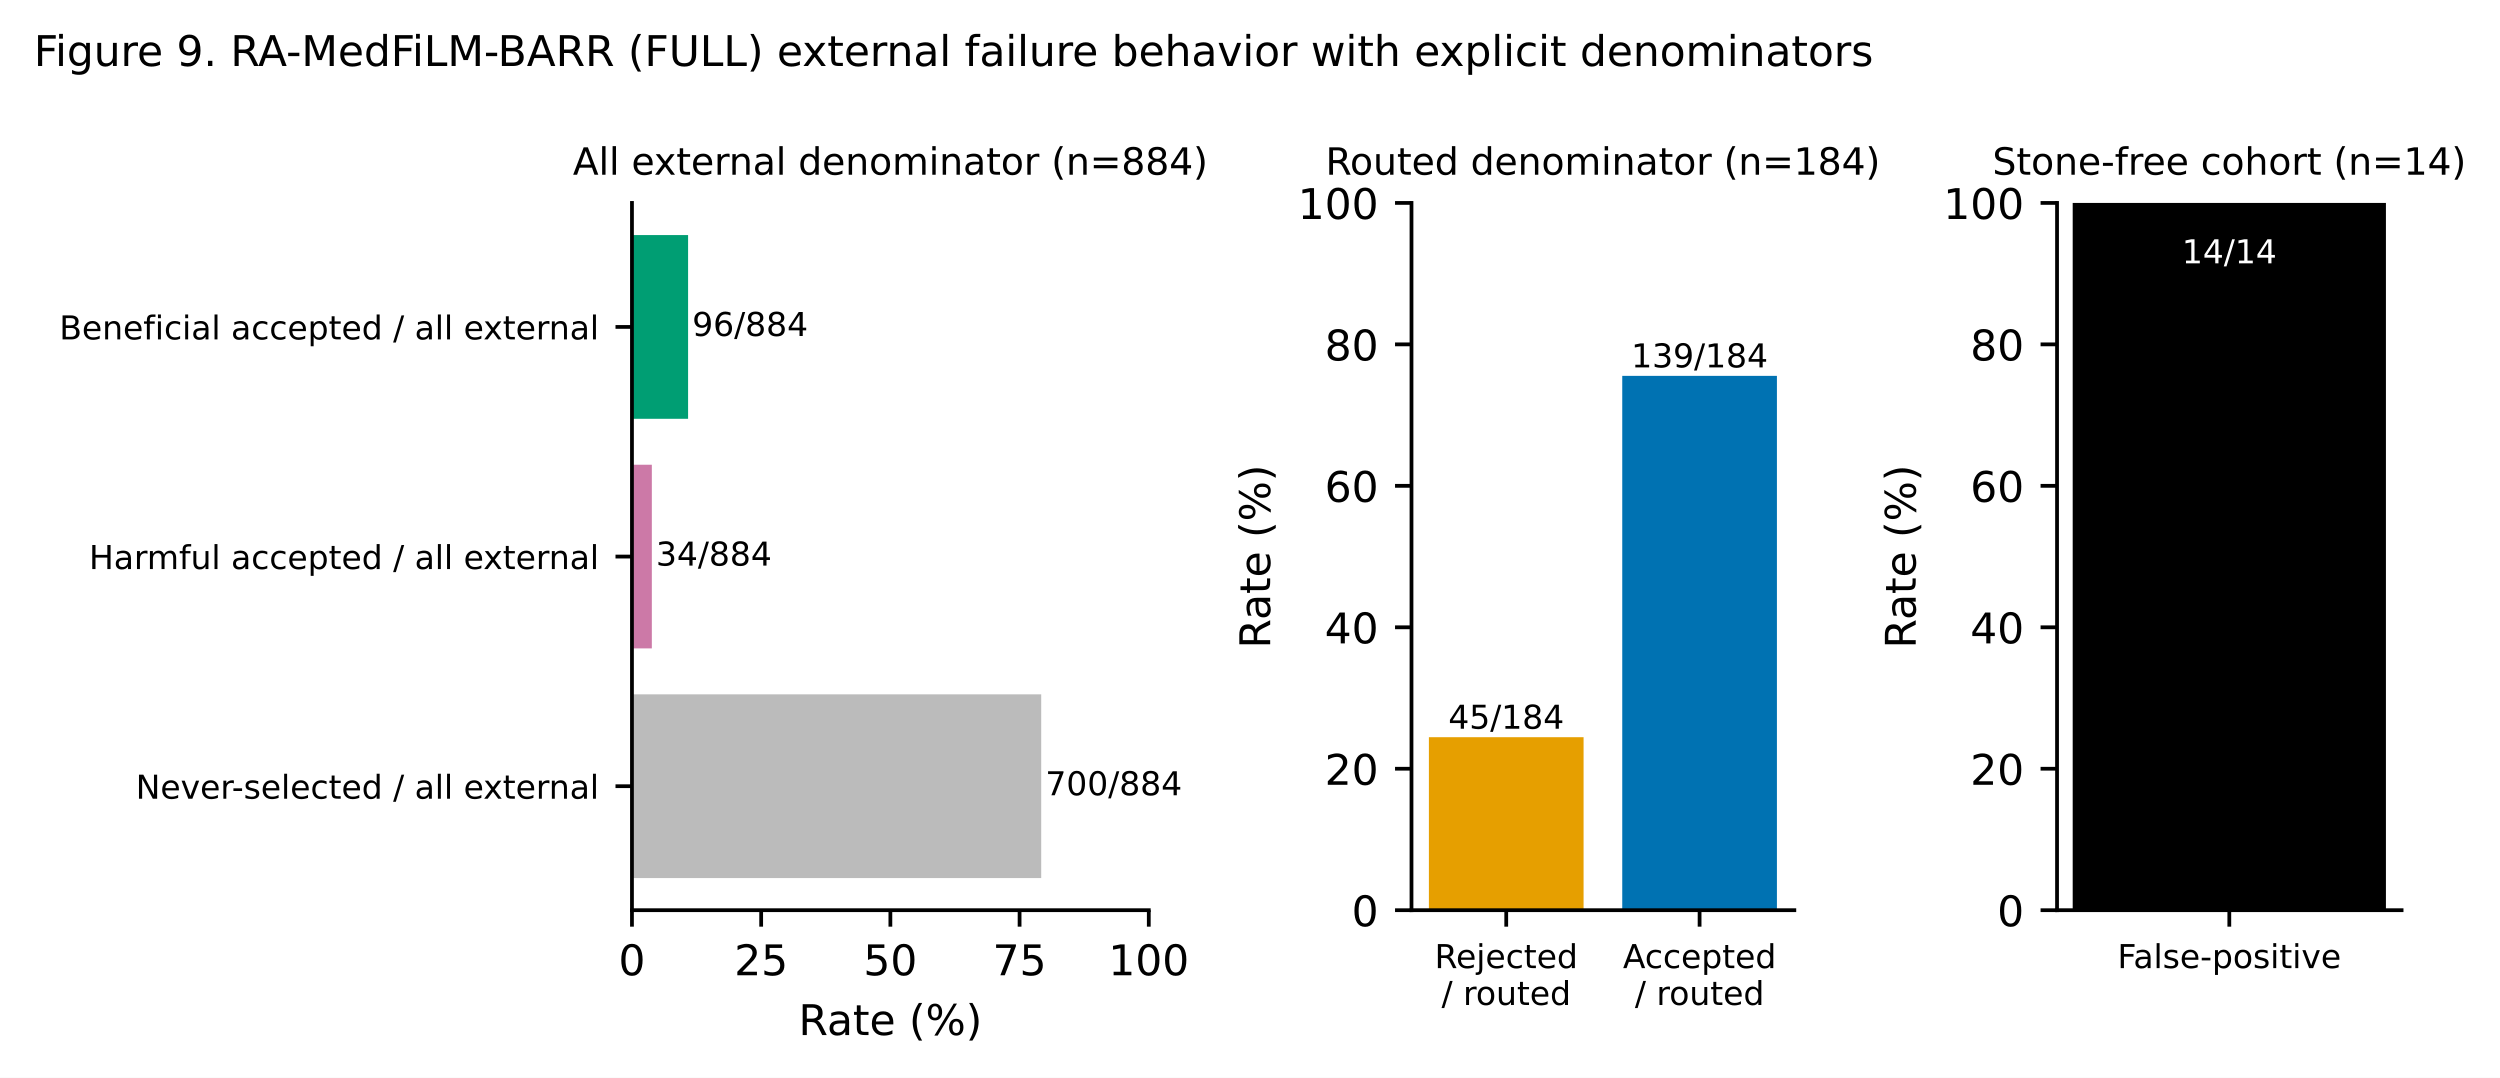
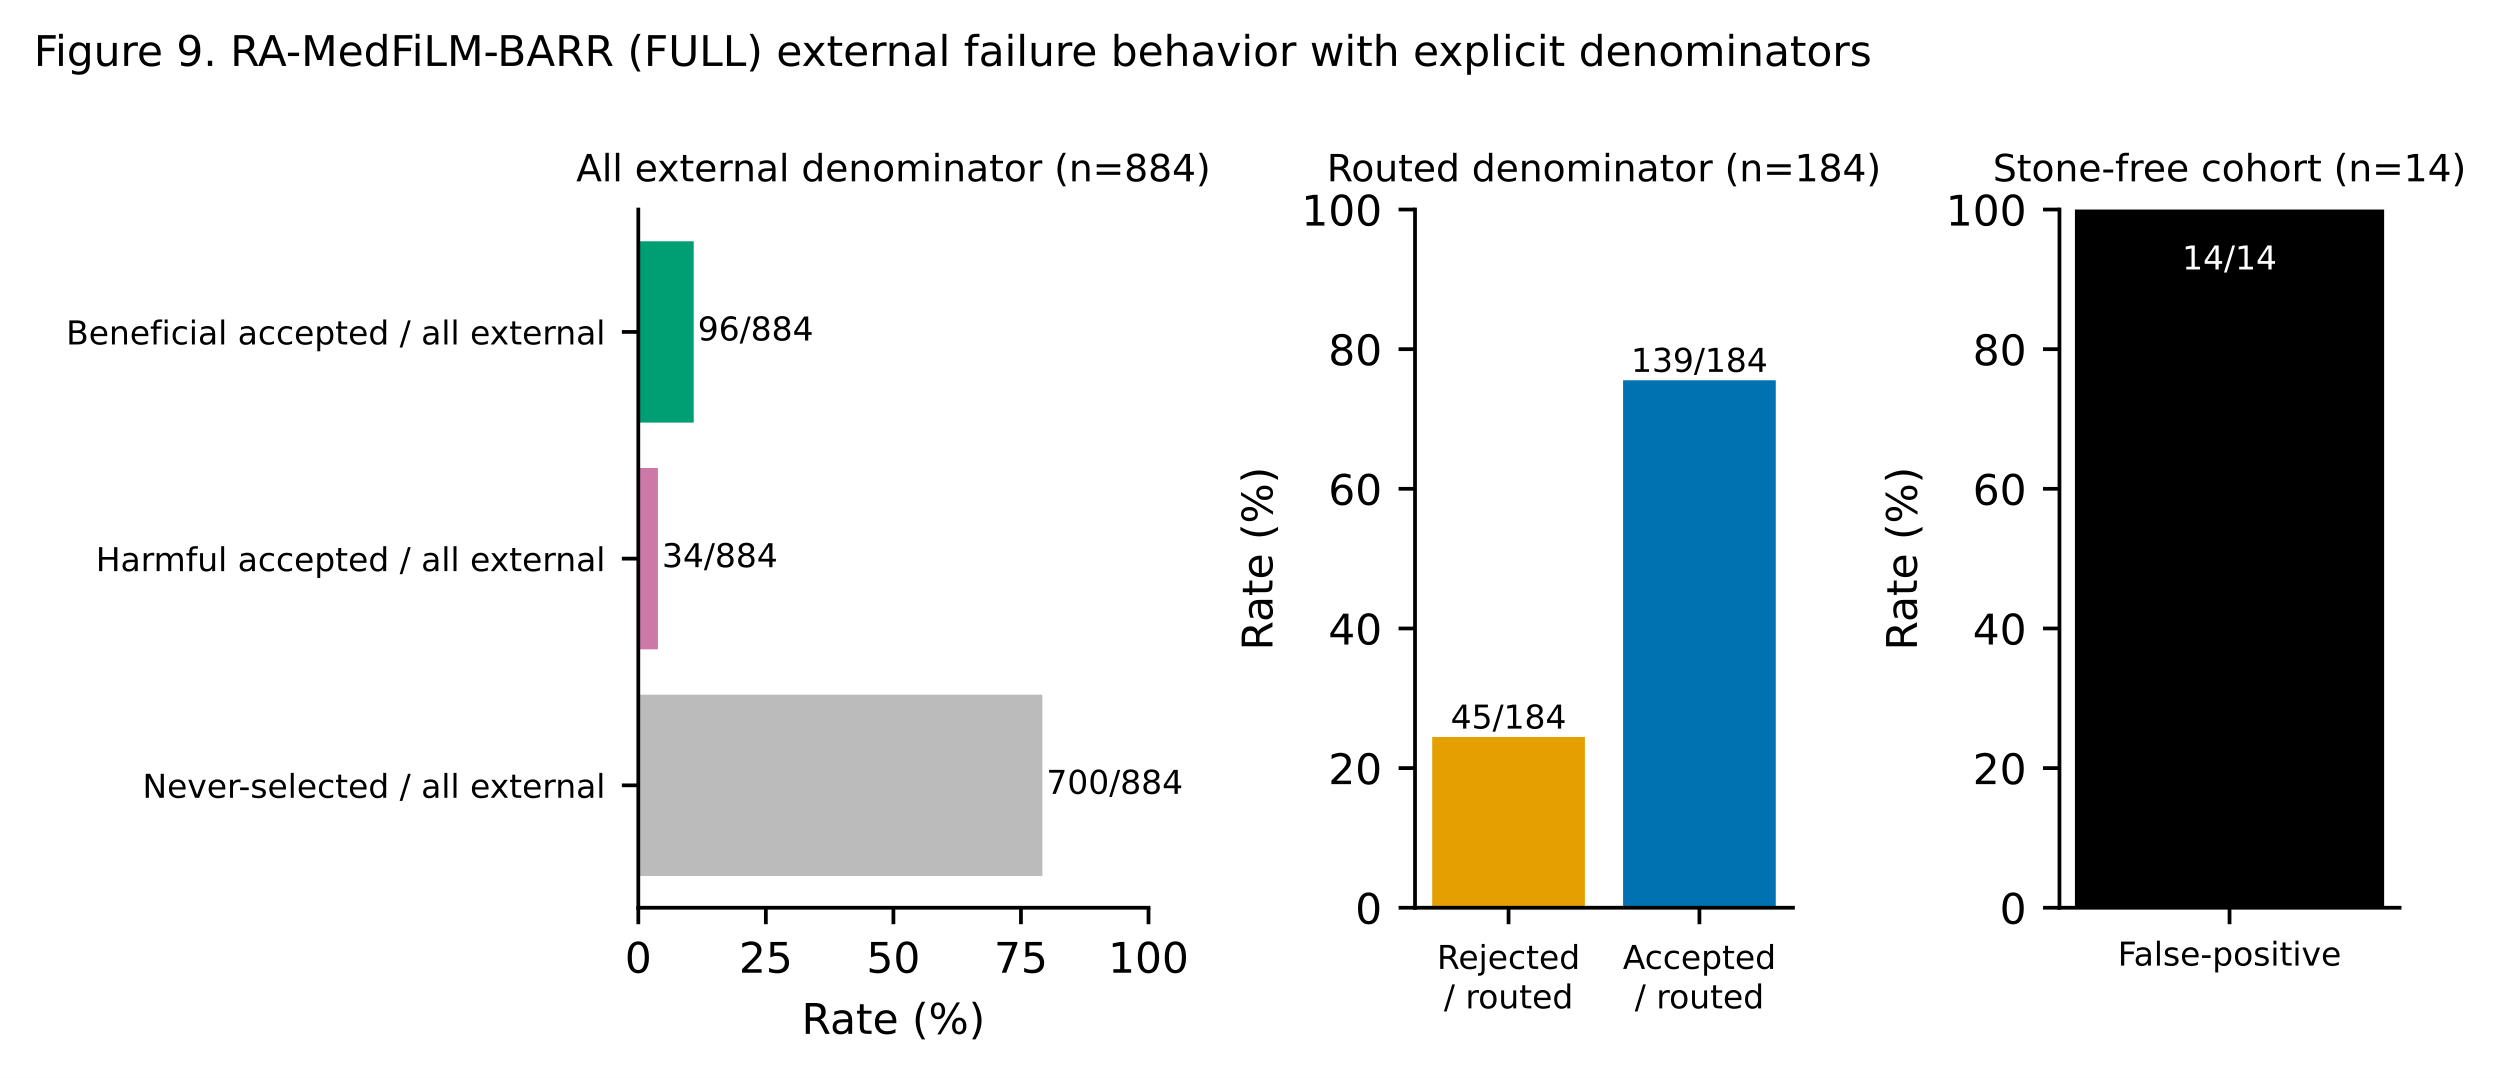
- <svg xmlns="http://www.w3.org/2000/svg" xmlns:xlink="http://www.w3.org/1999/xlink" width="531.624pt" height="229.173pt" viewBox="0 0 531.624 229.173" version="1.1">
+ <svg xmlns="http://www.w3.org/2000/svg" xmlns:xlink="http://www.w3.org/1999/xlink" width="532.065pt" height="229.39pt" viewBox="0 0 532.065 229.39" version="1.1">
  <defs>
    <style type="text/css">*{stroke-linejoin: round; stroke-linecap: butt}</style>
  </defs>
  <g id="figure_1">
    <g id="patch_1">
-       <path d="M 0 229.173 L 531.624 229.173 L 531.624 0 L 0 0 z " style="fill: #ffffff" />
+       <path d="M 0 229.39 L 532.065 229.39 L 532.065 0 L 0 0 z " style="fill: #ffffff" />
    </g>
    <g id="axes_1">
      <g id="patch_2">
-         <path d="M 134.386 193.552 L 244.288 193.552 L 244.288 43.152 L 134.386 43.152 z " style="fill: #ffffff" />
+         <path d="M 135.849 193.19 L 244.431 193.19 L 244.431 44.594 L 135.849 44.594 z " style="fill: #ffffff" />
      </g>
      <g id="patch_3">
-         <path d="M 134.386 186.716 L 221.413 186.716 L 221.413 147.651 L 134.386 147.651 z " clip-path="url(#pa6ca5565c9)" style="fill: #bbbbbb" />
+         <path d="M 135.849 186.436 L 221.83 186.436 L 221.83 147.839 L 135.849 147.839 z " clip-path="url(#paae18b56b0)" style="fill: #bbbbbb" />
      </g>
      <g id="patch_4">
-         <path d="M 134.386 137.884 L 138.613 137.884 L 138.613 98.82 L 134.386 98.82 z " clip-path="url(#pa6ca5565c9)" style="fill: #cc79a7" />
+         <path d="M 135.849 138.19 L 140.025 138.19 L 140.025 99.594 L 135.849 99.594 z " clip-path="url(#paae18b56b0)" style="fill: #cc79a7" />
      </g>
      <g id="patch_5">
-         <path d="M 134.386 89.053 L 146.321 89.053 L 146.321 49.988 L 134.386 49.988 z " clip-path="url(#pa6ca5565c9)" style="fill: #009e73" />
+         <path d="M 135.849 89.945 L 147.64 89.945 L 147.64 51.348 L 135.849 51.348 z " clip-path="url(#paae18b56b0)" style="fill: #009e73" />
      </g>
      <g id="matplotlib.axis_1">
        <g id="xtick_1">
          <g id="line2d_1">
            <defs>
              <path id="m636daeb919" d="M 0 0 L 0 3.5 " style="stroke: #000000; stroke-width: 0.8" />
            </defs>
            <g>
-               <use xlink:href="#m636daeb919" x="134.386" y="193.552" style="stroke: #000000; stroke-width: 0.8" />
+               <use xlink:href="#m636daeb919" x="135.849" y="193.19" style="stroke: #000000; stroke-width: 0.8" />
            </g>
          </g>
          <g id="text_1">
-             <text style="font-size: 9px; font-family: 'DejaVu Sans'; text-anchor: middle" x="134.386" y="207.391" transform="rotate(-0 134.386 207.3906)">0</text>
+             <text style="font-size: 9px; font-family: 'DejaVu Sans'; text-anchor: middle" x="135.849" y="207.028" transform="rotate(-0 135.8485 207.0278)">0</text>
          </g>
        </g>
        <g id="xtick_2">
          <g id="line2d_2">
            <g>
-               <use xlink:href="#m636daeb919" x="161.862" y="193.552" style="stroke: #000000; stroke-width: 0.8" />
+               <use xlink:href="#m636daeb919" x="162.994" y="193.19" style="stroke: #000000; stroke-width: 0.8" />
            </g>
          </g>
          <g id="text_2">
-             <text style="font-size: 9px; font-family: 'DejaVu Sans'; text-anchor: middle" x="161.862" y="207.391" transform="rotate(-0 161.8616 207.3906)">25</text>
+             <text style="font-size: 9px; font-family: 'DejaVu Sans'; text-anchor: middle" x="162.994" y="207.028" transform="rotate(-0 162.9942 207.0278)">25</text>
          </g>
        </g>
        <g id="xtick_3">
          <g id="line2d_3">
            <g>
-               <use xlink:href="#m636daeb919" x="189.337" y="193.552" style="stroke: #000000; stroke-width: 0.8" />
+               <use xlink:href="#m636daeb919" x="190.14" y="193.19" style="stroke: #000000; stroke-width: 0.8" />
            </g>
          </g>
          <g id="text_3">
-             <text style="font-size: 9px; font-family: 'DejaVu Sans'; text-anchor: middle" x="189.337" y="207.391" transform="rotate(-0 189.3372 207.3906)">50</text>
+             <text style="font-size: 9px; font-family: 'DejaVu Sans'; text-anchor: middle" x="190.14" y="207.028" transform="rotate(-0 190.14 207.0278)">50</text>
          </g>
        </g>
        <g id="xtick_4">
          <g id="line2d_4">
            <g>
-               <use xlink:href="#m636daeb919" x="216.813" y="193.552" style="stroke: #000000; stroke-width: 0.8" />
+               <use xlink:href="#m636daeb919" x="217.286" y="193.19" style="stroke: #000000; stroke-width: 0.8" />
            </g>
          </g>
          <g id="text_4">
-             <text style="font-size: 9px; font-family: 'DejaVu Sans'; text-anchor: middle" x="216.813" y="207.391" transform="rotate(-0 216.8128 207.3906)">75</text>
+             <text style="font-size: 9px; font-family: 'DejaVu Sans'; text-anchor: middle" x="217.286" y="207.028" transform="rotate(-0 217.2857 207.0278)">75</text>
          </g>
        </g>
        <g id="xtick_5">
          <g id="line2d_5">
            <g>
-               <use xlink:href="#m636daeb919" x="244.288" y="193.552" style="stroke: #000000; stroke-width: 0.8" />
+               <use xlink:href="#m636daeb919" x="244.431" y="193.19" style="stroke: #000000; stroke-width: 0.8" />
            </g>
          </g>
          <g id="text_5">
-             <text style="font-size: 9px; font-family: 'DejaVu Sans'; text-anchor: middle" x="244.288" y="207.391" transform="rotate(-0 244.2885 207.3906)">100</text>
+             <text style="font-size: 9px; font-family: 'DejaVu Sans'; text-anchor: middle" x="244.431" y="207.028" transform="rotate(-0 244.4314 207.0278)">100</text>
          </g>
        </g>
        <g id="text_6">
-           <text style="font-size: 9px; font-family: 'DejaVu Sans'; text-anchor: middle" x="189.337" y="220.101" transform="rotate(-0 189.3372 220.1009)">Rate (%)</text>
+           <text style="font-size: 9px; font-family: 'DejaVu Sans'; text-anchor: middle" x="190.14" y="220.028" transform="rotate(-0 190.14 220.0278)">Rate (%)</text>
        </g>
      </g>
      <g id="matplotlib.axis_2">
        <g id="ytick_1">
          <g id="line2d_6">
            <defs>
              <path id="ma7c0ddc737" d="M 0 0 L -3.5 0 " style="stroke: #000000; stroke-width: 0.8" />
            </defs>
            <g>
-               <use xlink:href="#ma7c0ddc737" x="134.386" y="167.183" style="stroke: #000000; stroke-width: 0.8" />
+               <use xlink:href="#ma7c0ddc737" x="135.849" y="167.137" style="stroke: #000000; stroke-width: 0.8" />
            </g>
          </g>
          <g id="text_7">
-             <text style="font-size: 7px; font-family: 'DejaVu Sans'; text-anchor: end" x="127.386" y="169.843" transform="rotate(-0 127.386 169.8426)">Never-selected / all external</text>
+             <text style="font-size: 7px; font-family: 'DejaVu Sans'; text-anchor: end" x="128.849" y="169.797" transform="rotate(-0 128.8485 169.7968)">Never-selected / all external</text>
          </g>
        </g>
        <g id="ytick_2">
          <g id="line2d_7">
            <g>
-               <use xlink:href="#ma7c0ddc737" x="134.386" y="118.352" style="stroke: #000000; stroke-width: 0.8" />
+               <use xlink:href="#ma7c0ddc737" x="135.849" y="118.892" style="stroke: #000000; stroke-width: 0.8" />
            </g>
          </g>
          <g id="text_8">
-             <text style="font-size: 7px; font-family: 'DejaVu Sans'; text-anchor: end" x="127.386" y="121.011" transform="rotate(-0 127.386 121.0115)">Harmful accepted / all external</text>
+             <text style="font-size: 7px; font-family: 'DejaVu Sans'; text-anchor: end" x="128.849" y="121.551" transform="rotate(-0 128.8485 121.5515)">Harmful accepted / all external</text>
          </g>
        </g>
        <g id="ytick_3">
          <g id="line2d_8">
            <g>
-               <use xlink:href="#ma7c0ddc737" x="134.386" y="69.521" style="stroke: #000000; stroke-width: 0.8" />
+               <use xlink:href="#ma7c0ddc737" x="135.849" y="70.647" style="stroke: #000000; stroke-width: 0.8" />
            </g>
          </g>
          <g id="text_9">
-             <text style="font-size: 7px; font-family: 'DejaVu Sans'; text-anchor: end" x="127.386" y="72.18" transform="rotate(-0 127.386 72.18028)">Beneficial accepted / all external</text>
+             <text style="font-size: 7px; font-family: 'DejaVu Sans'; text-anchor: end" x="128.849" y="73.306" transform="rotate(-0 128.8485 73.30607)">Beneficial accepted / all external</text>
          </g>
        </g>
      </g>
      <g id="patch_6">
-         <path d="M 134.386 193.552 L 134.386 43.152 " style="fill: none; stroke: #000000; stroke-width: 0.8; stroke-linejoin: miter; stroke-linecap: square" />
+         <path d="M 135.849 193.19 L 135.849 44.594 " style="fill: none; stroke: #000000; stroke-width: 0.8; stroke-linejoin: miter; stroke-linecap: square" />
      </g>
      <g id="patch_7">
-         <path d="M 134.386 193.552 L 244.288 193.552 " style="fill: none; stroke: #000000; stroke-width: 0.8; stroke-linejoin: miter; stroke-linecap: square" />
+         <path d="M 135.849 193.19 L 244.431 193.19 " style="fill: none; stroke: #000000; stroke-width: 0.8; stroke-linejoin: miter; stroke-linecap: square" />
      </g>
      <g id="text_10">
-         <text style="font-size: 7px; font-family: 'DejaVu Sans'; text-anchor: start" x="222.292" y="169.115" transform="rotate(-0 222.2921 169.1147)">700/884</text>
+         <text style="font-size: 7px; font-family: 'DejaVu Sans'; text-anchor: start" x="222.699" y="168.956" transform="rotate(-0 222.6991 168.9557)">700/884</text>
      </g>
      <g id="text_11">
-         <text style="font-size: 7px; font-family: 'DejaVu Sans'; text-anchor: start" x="139.492" y="120.284" transform="rotate(-0 139.4922 120.2836)">34/884</text>
+         <text style="font-size: 7px; font-family: 'DejaVu Sans'; text-anchor: start" x="140.893" y="120.71" transform="rotate(-0 140.8934 120.7104)">34/884</text>
      </g>
      <g id="text_12">
-         <text style="font-size: 7px; font-family: 'DejaVu Sans'; text-anchor: start" x="147.2" y="71.452" transform="rotate(-0 147.2003 71.45239)">96/884</text>
+         <text style="font-size: 7px; font-family: 'DejaVu Sans'; text-anchor: start" x="148.509" y="72.465" transform="rotate(-0 148.509 72.46498)">96/884</text>
      </g>
      <g id="text_13">
-         <text style="font-size: 8px; font-family: 'DejaVu Sans'; text-anchor: middle" x="189.337" y="37.152" transform="rotate(-0 189.3372 37.152)">All external denominator (n=884)</text>
+         <text style="font-size: 8px; font-family: 'DejaVu Sans'; text-anchor: middle" x="190.14" y="38.594" transform="rotate(-0 190.14 38.59411)">All external denominator (n=884)</text>
      </g>
    </g>
    <g id="axes_2">
      <g id="patch_8">
-         <path d="M 300.153 193.552 L 381.563 193.552 L 381.563 43.152 L 300.153 43.152 z " style="fill: #ffffff" />
+         <path d="M 301.154 193.19 L 381.585 193.19 L 381.585 44.594 L 301.154 44.594 z " style="fill: #ffffff" />
      </g>
      <g id="patch_9">
-         <path d="M 303.854 193.552 L 336.747 193.552 L 336.747 156.769 L 303.854 156.769 z " clip-path="url(#p91091992ab)" style="fill: #e69f00" />
+         <path d="M 304.81 193.19 L 337.307 193.19 L 337.307 156.849 L 304.81 156.849 z " clip-path="url(#p1b8bf4b9f1)" style="fill: #e69f00" />
      </g>
      <g id="patch_10">
-         <path d="M 344.97 193.552 L 377.862 193.552 L 377.862 79.935 L 344.97 79.935 z " clip-path="url(#p91091992ab)" style="fill: #0072b2" />
+         <path d="M 345.432 193.19 L 377.929 193.19 L 377.929 80.935 L 345.432 80.935 z " clip-path="url(#p1b8bf4b9f1)" style="fill: #0072b2" />
      </g>
      <g id="matplotlib.axis_3">
        <g id="xtick_6">
          <g id="line2d_9">
            <g>
-               <use xlink:href="#m636daeb919" x="320.3" y="193.552" style="stroke: #000000; stroke-width: 0.8" />
+               <use xlink:href="#m636daeb919" x="321.058" y="193.19" style="stroke: #000000; stroke-width: 0.8" />
            </g>
          </g>
          <g id="text_14">
-             <text style="font-size: 7px; font-family: 'DejaVu Sans'" transform="translate(305.0741 205.8709)">Rejected</text>
-             <text style="font-size: 7px; font-family: 'DejaVu Sans'" transform="translate(306.5414 213.7094)">/ routed</text>
+             <text style="font-size: 7px; font-family: 'DejaVu Sans'" transform="translate(305.8317 206.2095)">Rejected</text>
+             <text style="font-size: 7px; font-family: 'DejaVu Sans'" transform="translate(307.2979 214.6114)">/ routed</text>
          </g>
        </g>
        <g id="xtick_7">
          <g id="line2d_10">
            <g>
-               <use xlink:href="#m636daeb919" x="361.416" y="193.552" style="stroke: #000000; stroke-width: 0.8" />
+               <use xlink:href="#m636daeb919" x="361.68" y="193.19" style="stroke: #000000; stroke-width: 0.8" />
            </g>
          </g>
          <g id="text_15">
-             <text style="font-size: 7px; font-family: 'DejaVu Sans'" transform="translate(345.1109 205.8709)">Accepted</text>
-             <text style="font-size: 7px; font-family: 'DejaVu Sans'" transform="translate(347.6571 213.7094)">/ routed</text>
+             <text style="font-size: 7px; font-family: 'DejaVu Sans'" transform="translate(345.3754 206.2095)">Accepted</text>
+             <text style="font-size: 7px; font-family: 'DejaVu Sans'" transform="translate(347.92 214.6114)">/ routed</text>
          </g>
        </g>
      </g>
      <g id="matplotlib.axis_4">
        <g id="ytick_4">
          <g id="line2d_11">
            <g>
-               <use xlink:href="#ma7c0ddc737" x="300.153" y="193.552" style="stroke: #000000; stroke-width: 0.8" />
+               <use xlink:href="#ma7c0ddc737" x="301.154" y="193.19" style="stroke: #000000; stroke-width: 0.8" />
            </g>
          </g>
          <g id="text_16">
-             <text style="font-size: 9px; font-family: 'DejaVu Sans'; text-anchor: end" x="293.153" y="196.971" transform="rotate(-0 293.1535 196.9713)">0</text>
+             <text style="font-size: 9px; font-family: 'DejaVu Sans'; text-anchor: end" x="294.154" y="196.609" transform="rotate(-0 294.1535 196.6088)">0</text>
          </g>
        </g>
        <g id="ytick_5">
          <g id="line2d_12">
            <g>
-               <use xlink:href="#ma7c0ddc737" x="300.153" y="163.472" style="stroke: #000000; stroke-width: 0.8" />
+               <use xlink:href="#ma7c0ddc737" x="301.154" y="163.471" style="stroke: #000000; stroke-width: 0.8" />
            </g>
          </g>
          <g id="text_17">
-             <text style="font-size: 9px; font-family: 'DejaVu Sans'; text-anchor: end" x="293.153" y="166.891" transform="rotate(-0 293.1535 166.8913)">20</text>
+             <text style="font-size: 9px; font-family: 'DejaVu Sans'; text-anchor: end" x="294.154" y="166.89" transform="rotate(-0 294.1535 166.8897)">20</text>
          </g>
        </g>
        <g id="ytick_6">
          <g id="line2d_13">
            <g>
-               <use xlink:href="#ma7c0ddc737" x="300.153" y="133.392" style="stroke: #000000; stroke-width: 0.8" />
+               <use xlink:href="#ma7c0ddc737" x="301.154" y="133.752" style="stroke: #000000; stroke-width: 0.8" />
            </g>
          </g>
          <g id="text_18">
-             <text style="font-size: 9px; font-family: 'DejaVu Sans'; text-anchor: end" x="293.153" y="136.811" transform="rotate(-0 293.1535 136.8113)">40</text>
+             <text style="font-size: 9px; font-family: 'DejaVu Sans'; text-anchor: end" x="294.154" y="137.171" transform="rotate(-0 294.1535 137.1705)">40</text>
          </g>
        </g>
        <g id="ytick_7">
          <g id="line2d_14">
            <g>
-               <use xlink:href="#ma7c0ddc737" x="300.153" y="103.312" style="stroke: #000000; stroke-width: 0.8" />
+               <use xlink:href="#ma7c0ddc737" x="301.154" y="104.032" style="stroke: #000000; stroke-width: 0.8" />
            </g>
          </g>
          <g id="text_19">
-             <text style="font-size: 9px; font-family: 'DejaVu Sans'; text-anchor: end" x="293.153" y="106.731" transform="rotate(-0 293.1535 106.7313)">60</text>
+             <text style="font-size: 9px; font-family: 'DejaVu Sans'; text-anchor: end" x="294.154" y="107.451" transform="rotate(-0 294.1535 107.4514)">60</text>
          </g>
        </g>
        <g id="ytick_8">
          <g id="line2d_15">
            <g>
-               <use xlink:href="#ma7c0ddc737" x="300.153" y="73.232" style="stroke: #000000; stroke-width: 0.8" />
+               <use xlink:href="#ma7c0ddc737" x="301.154" y="74.313" style="stroke: #000000; stroke-width: 0.8" />
            </g>
          </g>
          <g id="text_20">
-             <text style="font-size: 9px; font-family: 'DejaVu Sans'; text-anchor: end" x="293.153" y="76.651" transform="rotate(-0 293.1535 76.6513)">80</text>
+             <text style="font-size: 9px; font-family: 'DejaVu Sans'; text-anchor: end" x="294.154" y="77.732" transform="rotate(-0 294.1535 77.73221)">80</text>
          </g>
        </g>
        <g id="ytick_9">
          <g id="line2d_16">
            <g>
-               <use xlink:href="#ma7c0ddc737" x="300.153" y="43.152" style="stroke: #000000; stroke-width: 0.8" />
+               <use xlink:href="#ma7c0ddc737" x="301.154" y="44.594" style="stroke: #000000; stroke-width: 0.8" />
            </g>
          </g>
          <g id="text_21">
-             <text style="font-size: 9px; font-family: 'DejaVu Sans'; text-anchor: end" x="293.153" y="46.571" transform="rotate(-0 293.1535 46.5713)">100</text>
+             <text style="font-size: 9px; font-family: 'DejaVu Sans'; text-anchor: end" x="294.154" y="48.013" transform="rotate(-0 294.1535 48.01306)">100</text>
          </g>
        </g>
        <g id="text_22">
-           <text style="font-size: 9px; font-family: 'DejaVu Sans'; text-anchor: middle" x="270.103" y="118.352" transform="rotate(-90 270.103 118.352)">Rate (%)</text>
+           <text style="font-size: 9px; font-family: 'DejaVu Sans'; text-anchor: middle" x="270.813" y="118.892" transform="rotate(-90 270.8127 118.892)">Rate (%)</text>
        </g>
      </g>
      <g id="patch_11">
-         <path d="M 300.153 193.552 L 300.153 43.152 " style="fill: none; stroke: #000000; stroke-width: 0.8; stroke-linejoin: miter; stroke-linecap: square" />
+         <path d="M 301.154 193.19 L 301.154 44.594 " style="fill: none; stroke: #000000; stroke-width: 0.8; stroke-linejoin: miter; stroke-linecap: square" />
      </g>
      <g id="patch_12">
-         <path d="M 300.153 193.552 L 381.563 193.552 " style="fill: none; stroke: #000000; stroke-width: 0.8; stroke-linejoin: miter; stroke-linecap: square" />
+         <path d="M 301.154 193.19 L 381.585 193.19 " style="fill: none; stroke: #000000; stroke-width: 0.8; stroke-linejoin: miter; stroke-linecap: square" />
      </g>
      <g id="text_23">
-         <text style="font-size: 7px; font-family: 'DejaVu Sans'; text-anchor: middle" x="320.3" y="154.965" transform="rotate(-0 320.3002 154.9646)">45/184</text>
+         <text style="font-size: 7px; font-family: 'DejaVu Sans'; text-anchor: middle" x="321.058" y="155.065" transform="rotate(-0 321.0583 155.0654)">45/184</text>
      </g>
      <g id="text_24">
-         <text style="font-size: 7px; font-family: 'DejaVu Sans'; text-anchor: middle" x="361.416" y="78.13" transform="rotate(-0 361.416 78.12981)">139/184</text>
+         <text style="font-size: 7px; font-family: 'DejaVu Sans'; text-anchor: middle" x="361.68" y="79.152" transform="rotate(-0 361.6805 79.15232)">139/184</text>
      </g>
      <g id="text_25">
-         <text style="font-size: 8px; font-family: 'DejaVu Sans'; text-anchor: middle" x="340.858" y="37.152" transform="rotate(-0 340.8581 37.152)">Routed denominator (n=184)</text>
+         <text style="font-size: 8px; font-family: 'DejaVu Sans'; text-anchor: middle" x="341.369" y="38.594" transform="rotate(-0 341.3694 38.59411)">Routed denominator (n=184)</text>
      </g>
    </g>
    <g id="axes_3">
      <g id="patch_13">
-         <path d="M 437.428 193.552 L 510.696 193.552 L 510.696 43.152 L 437.428 43.152 z " style="fill: #ffffff" />
+         <path d="M 438.307 193.19 L 510.696 193.19 L 510.696 44.594 L 438.307 44.594 z " style="fill: #ffffff" />
      </g>
      <g id="patch_14">
-         <path d="M 440.758 193.552 L 507.366 193.552 L 507.366 43.152 L 440.758 43.152 z " clip-path="url(#pb45e9ac98f)" />
+         <path d="M 441.598 193.19 L 507.406 193.19 L 507.406 44.594 L 441.598 44.594 z " clip-path="url(#p54fe80f03c)" />
      </g>
      <g id="matplotlib.axis_5">
        <g id="xtick_8">
          <g id="line2d_17">
            <g>
-               <use xlink:href="#m636daeb919" x="474.062" y="193.552" style="stroke: #000000; stroke-width: 0.8" />
+               <use xlink:href="#m636daeb919" x="474.502" y="193.19" style="stroke: #000000; stroke-width: 0.8" />
            </g>
          </g>
          <g id="text_26">
-             <text style="font-size: 7px; font-family: 'DejaVu Sans'; text-anchor: middle" x="474.062" y="205.871" transform="rotate(-0 474.0618 205.8709)">False-positive</text>
+             <text style="font-size: 7px; font-family: 'DejaVu Sans'; text-anchor: middle" x="474.502" y="205.509" transform="rotate(-0 474.5017 205.5088)">False-positive</text>
          </g>
        </g>
      </g>
      <g id="matplotlib.axis_6">
        <g id="ytick_10">
          <g id="line2d_18">
            <g>
-               <use xlink:href="#ma7c0ddc737" x="437.428" y="193.552" style="stroke: #000000; stroke-width: 0.8" />
+               <use xlink:href="#ma7c0ddc737" x="438.307" y="193.19" style="stroke: #000000; stroke-width: 0.8" />
            </g>
          </g>
          <g id="text_27">
-             <text style="font-size: 9px; font-family: 'DejaVu Sans'; text-anchor: end" x="430.428" y="196.971" transform="rotate(-0 430.4277 196.9713)">0</text>
+             <text style="font-size: 9px; font-family: 'DejaVu Sans'; text-anchor: end" x="431.307" y="196.609" transform="rotate(-0 431.3074 196.6088)">0</text>
          </g>
        </g>
        <g id="ytick_11">
          <g id="line2d_19">
            <g>
-               <use xlink:href="#ma7c0ddc737" x="437.428" y="163.472" style="stroke: #000000; stroke-width: 0.8" />
+               <use xlink:href="#ma7c0ddc737" x="438.307" y="163.471" style="stroke: #000000; stroke-width: 0.8" />
            </g>
          </g>
          <g id="text_28">
-             <text style="font-size: 9px; font-family: 'DejaVu Sans'; text-anchor: end" x="430.428" y="166.891" transform="rotate(-0 430.4277 166.8913)">20</text>
+             <text style="font-size: 9px; font-family: 'DejaVu Sans'; text-anchor: end" x="431.307" y="166.89" transform="rotate(-0 431.3074 166.8897)">20</text>
          </g>
        </g>
        <g id="ytick_12">
          <g id="line2d_20">
            <g>
-               <use xlink:href="#ma7c0ddc737" x="437.428" y="133.392" style="stroke: #000000; stroke-width: 0.8" />
+               <use xlink:href="#ma7c0ddc737" x="438.307" y="133.752" style="stroke: #000000; stroke-width: 0.8" />
            </g>
          </g>
          <g id="text_29">
-             <text style="font-size: 9px; font-family: 'DejaVu Sans'; text-anchor: end" x="430.428" y="136.811" transform="rotate(-0 430.4277 136.8113)">40</text>
+             <text style="font-size: 9px; font-family: 'DejaVu Sans'; text-anchor: end" x="431.307" y="137.171" transform="rotate(-0 431.3074 137.1705)">40</text>
          </g>
        </g>
        <g id="ytick_13">
          <g id="line2d_21">
            <g>
-               <use xlink:href="#ma7c0ddc737" x="437.428" y="103.312" style="stroke: #000000; stroke-width: 0.8" />
+               <use xlink:href="#ma7c0ddc737" x="438.307" y="104.032" style="stroke: #000000; stroke-width: 0.8" />
            </g>
          </g>
          <g id="text_30">
-             <text style="font-size: 9px; font-family: 'DejaVu Sans'; text-anchor: end" x="430.428" y="106.731" transform="rotate(-0 430.4277 106.7313)">60</text>
+             <text style="font-size: 9px; font-family: 'DejaVu Sans'; text-anchor: end" x="431.307" y="107.451" transform="rotate(-0 431.3074 107.4514)">60</text>
          </g>
        </g>
        <g id="ytick_14">
          <g id="line2d_22">
            <g>
-               <use xlink:href="#ma7c0ddc737" x="437.428" y="73.232" style="stroke: #000000; stroke-width: 0.8" />
+               <use xlink:href="#ma7c0ddc737" x="438.307" y="74.313" style="stroke: #000000; stroke-width: 0.8" />
            </g>
          </g>
          <g id="text_31">
-             <text style="font-size: 9px; font-family: 'DejaVu Sans'; text-anchor: end" x="430.428" y="76.651" transform="rotate(-0 430.4277 76.6513)">80</text>
+             <text style="font-size: 9px; font-family: 'DejaVu Sans'; text-anchor: end" x="431.307" y="77.732" transform="rotate(-0 431.3074 77.73221)">80</text>
          </g>
        </g>
        <g id="ytick_15">
          <g id="line2d_23">
            <g>
-               <use xlink:href="#ma7c0ddc737" x="437.428" y="43.152" style="stroke: #000000; stroke-width: 0.8" />
+               <use xlink:href="#ma7c0ddc737" x="438.307" y="44.594" style="stroke: #000000; stroke-width: 0.8" />
            </g>
          </g>
          <g id="text_32">
-             <text style="font-size: 9px; font-family: 'DejaVu Sans'; text-anchor: end" x="430.428" y="46.571" transform="rotate(-0 430.4277 46.5713)">100</text>
+             <text style="font-size: 9px; font-family: 'DejaVu Sans'; text-anchor: end" x="431.307" y="48.013" transform="rotate(-0 431.3074 48.01306)">100</text>
          </g>
        </g>
        <g id="text_33">
-           <text style="font-size: 9px; font-family: 'DejaVu Sans'; text-anchor: middle" x="407.377" y="118.352" transform="rotate(-90 407.3772 118.352)">Rate (%)</text>
+           <text style="font-size: 9px; font-family: 'DejaVu Sans'; text-anchor: middle" x="407.967" y="118.892" transform="rotate(-90 407.9665 118.892)">Rate (%)</text>
        </g>
      </g>
      <g id="patch_15">
-         <path d="M 437.428 193.552 L 437.428 43.152 " style="fill: none; stroke: #000000; stroke-width: 0.8; stroke-linejoin: miter; stroke-linecap: square" />
+         <path d="M 438.307 193.19 L 438.307 44.594 " style="fill: none; stroke: #000000; stroke-width: 0.8; stroke-linejoin: miter; stroke-linecap: square" />
      </g>
      <g id="patch_16">
-         <path d="M 437.428 193.552 L 510.696 193.552 " style="fill: none; stroke: #000000; stroke-width: 0.8; stroke-linejoin: miter; stroke-linecap: square" />
+         <path d="M 438.307 193.19 L 510.696 193.19 " style="fill: none; stroke: #000000; stroke-width: 0.8; stroke-linejoin: miter; stroke-linecap: square" />
      </g>
      <g id="text_34">
-         <text style="font-size: 7px; font-family: 'DejaVu Sans'; text-anchor: middle; fill: #ffffff" x="474.062" y="55.991" transform="rotate(-0 474.0618 55.99091)">14/14</text>
+         <text style="font-size: 7px; font-family: 'DejaVu Sans'; text-anchor: middle; fill: #ffffff" x="474.502" y="57.342" transform="rotate(-0 474.5017 57.34226)">14/14</text>
      </g>
      <g id="text_35">
-         <text style="font-size: 8px; font-family: 'DejaVu Sans'; text-anchor: middle" x="474.062" y="37.152" transform="rotate(-0 474.0618 37.152)">Stone-free cohort (n=14)</text>
+         <text style="font-size: 8px; font-family: 'DejaVu Sans'; text-anchor: middle" x="474.502" y="38.594" transform="rotate(-0 474.5017 38.59411)">Stone-free cohort (n=14)</text>
      </g>
    </g>
    <g id="text_36">
      <text style="font-size: 9px; font-family: 'DejaVu Sans'; text-anchor: start" x="7.2" y="14.039" transform="rotate(-0 7.2 14.03859)">Figure 9. RA-MedFiLM-BARR (FULL) external failure behavior with explicit denominators</text>
    </g>
  </g>
  <defs>
-     <clipPath id="pa6ca5565c9">
-       <rect x="134.386" y="43.152" width="109.902" height="150.4" />
+     <clipPath id="paae18b56b0">
+       <rect x="135.849" y="44.594" width="108.583" height="148.596" />
    </clipPath>
-     <clipPath id="p91091992ab">
-       <rect x="300.153" y="43.152" width="81.409" height="150.4" />
+     <clipPath id="p1b8bf4b9f1">
+       <rect x="301.154" y="44.594" width="80.432" height="148.596" />
    </clipPath>
-     <clipPath id="pb45e9ac98f">
-       <rect x="437.428" y="43.152" width="73.268" height="150.4" />
+     <clipPath id="p54fe80f03c">
+       <rect x="438.307" y="44.594" width="72.389" height="148.596" />
    </clipPath>
  </defs>
</svg>
